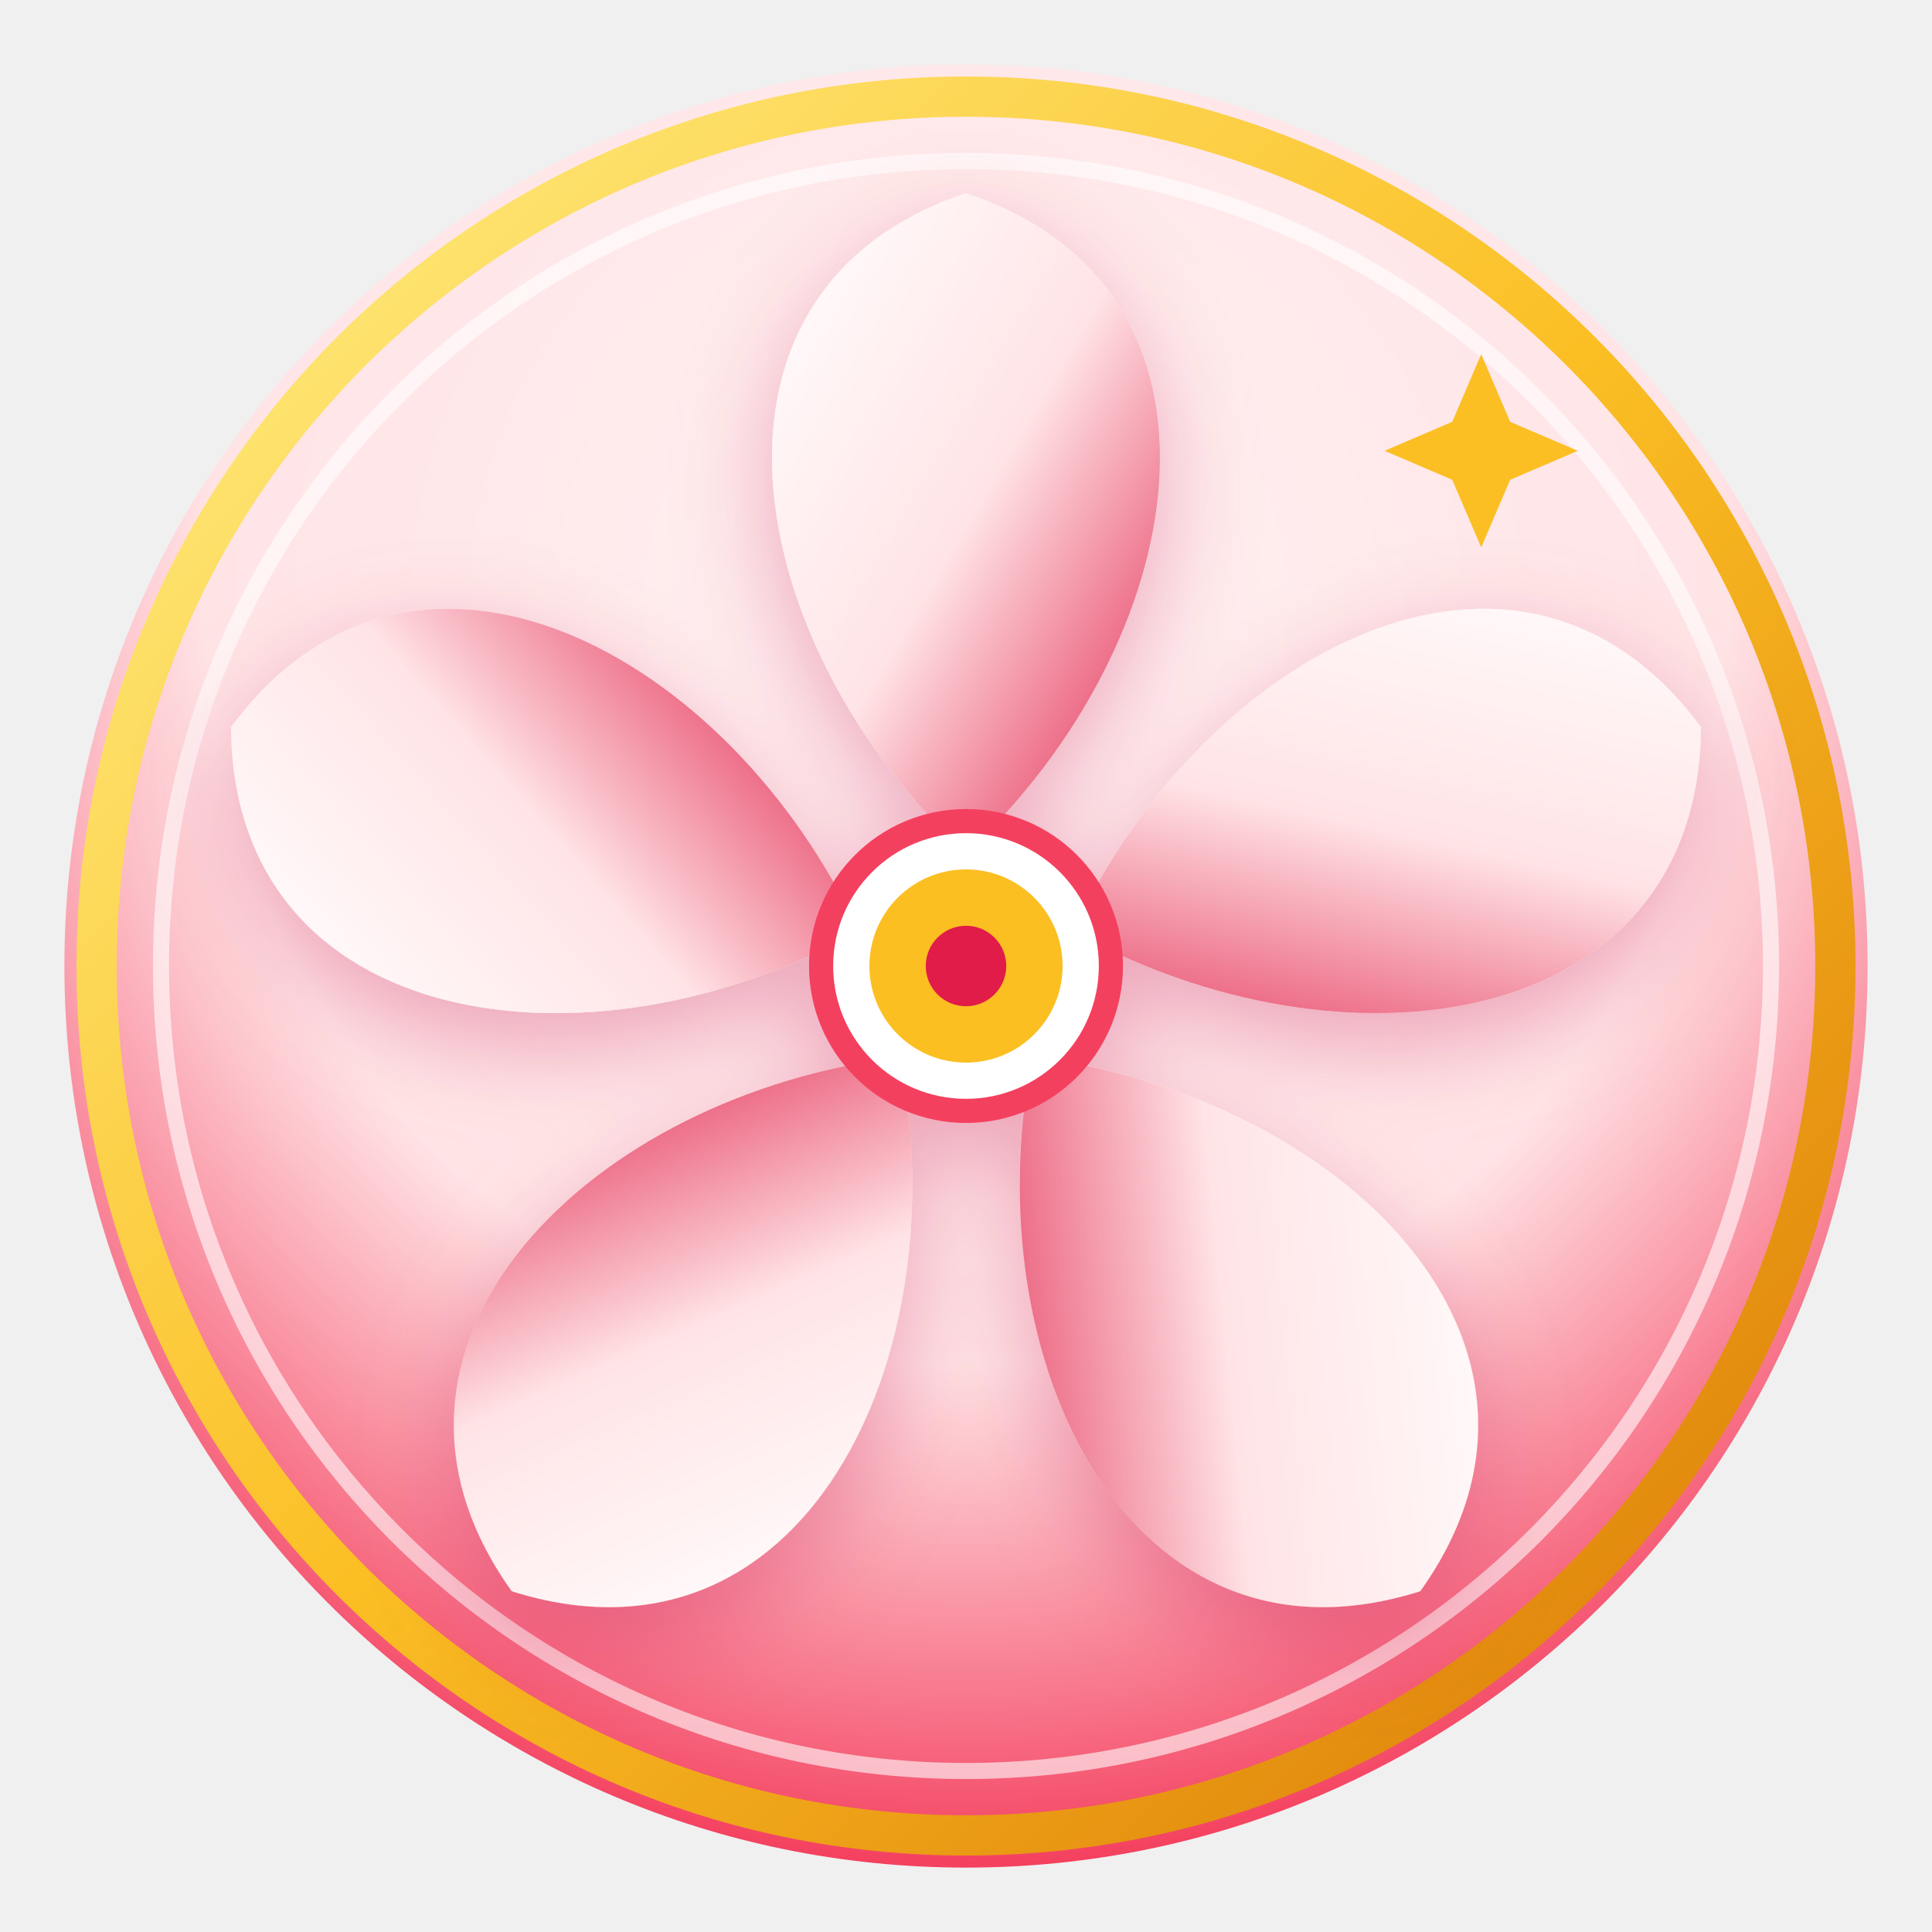
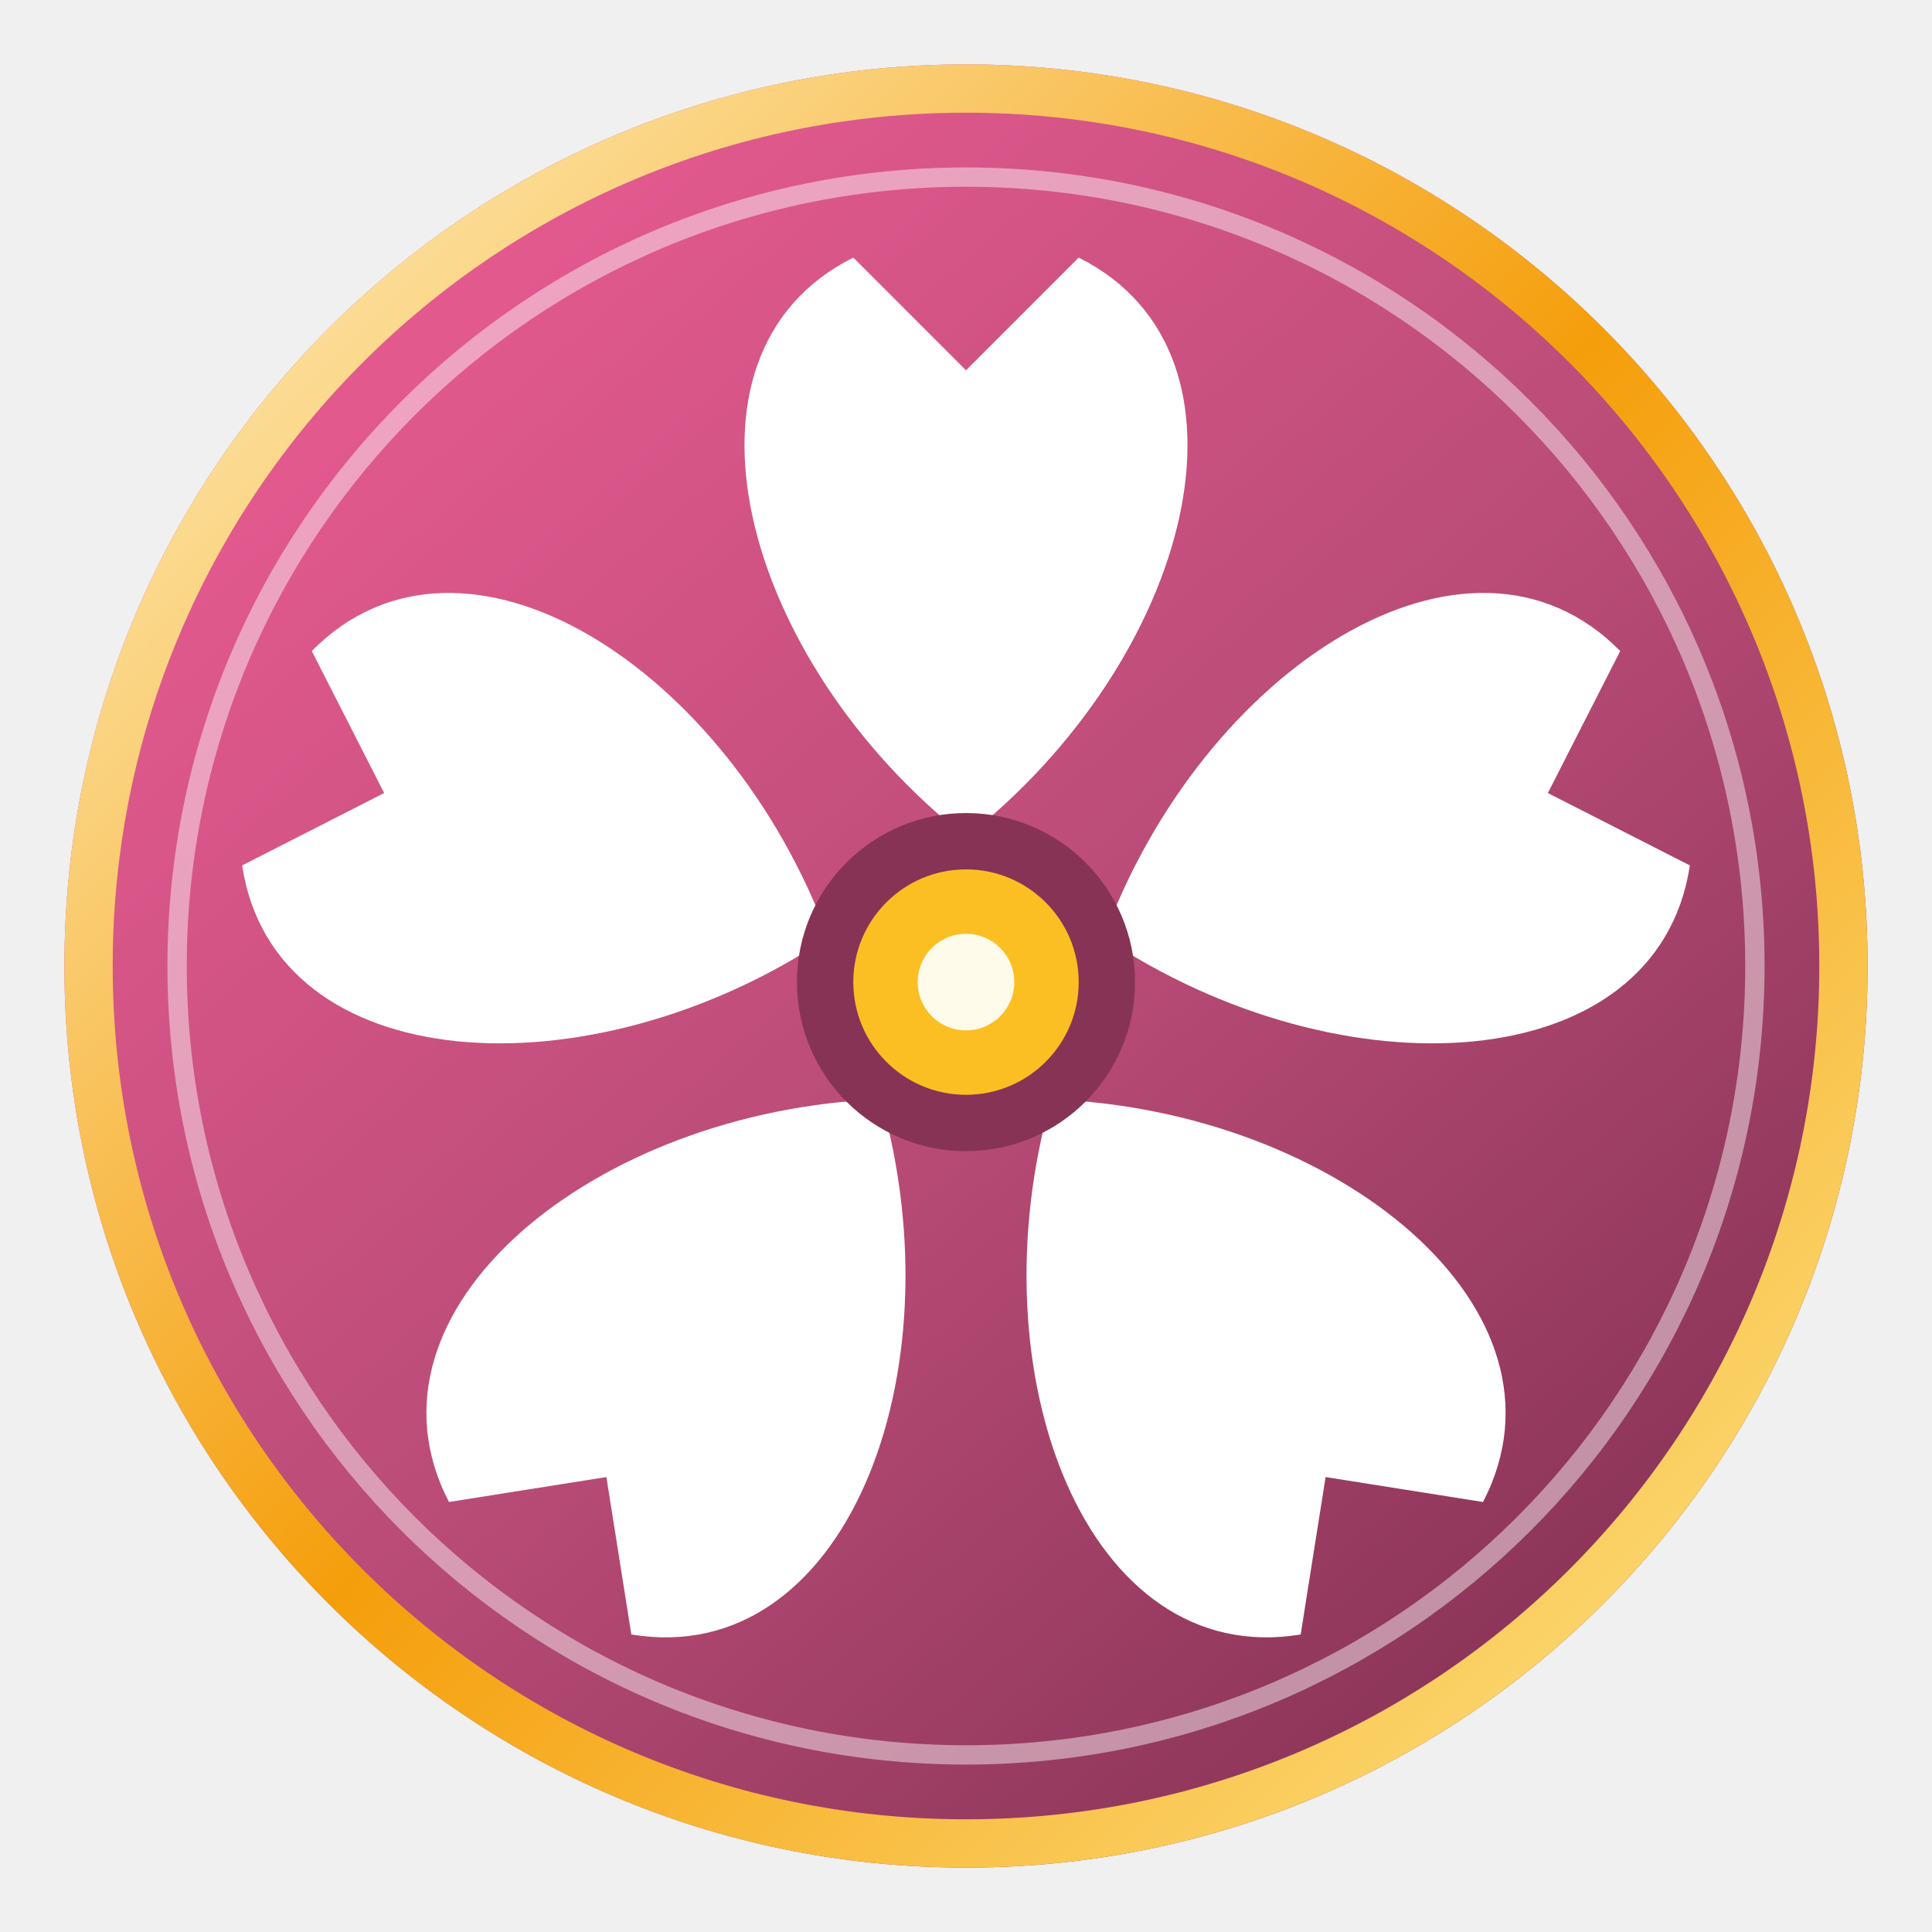
<svg xmlns="http://www.w3.org/2000/svg" viewBox="0 0 120 120" width="120" height="120">
  <defs>
-     <radialGradient id="bgGrad" cx="50%" cy="30%" r="70%">
-       <stop offset="0%" stop-color="#fff1f2" />
-       <stop offset="60%" stop-color="#ffe4e6" />
-       <stop offset="100%" stop-color="#f43f5e" />
-     </radialGradient>
-     <linearGradient id="petalGrad" x1="0%" y1="0%" x2="100%" y2="100%">
-       <stop offset="0%" stop-color="#ffffff" />
-       <stop offset="50%" stop-color="#ffe4e6" />
-       <stop offset="100%" stop-color="#e11d48" />
+     <linearGradient id="bgGrad" x1="15%" y1="10%" x2="85%" y2="90%">
+       <stop offset="0%" stop-color="#E85B91" />
+       <stop offset="55%" stop-color="#B84B76" />
+       <stop offset="100%" stop-color="#873355" />
    </linearGradient>
    <linearGradient id="goldRim" x1="0%" y1="0%" x2="100%" y2="100%">
-       <stop offset="0%" stop-color="#fef08a" />
-       <stop offset="50%" stop-color="#fbbf24" />
-       <stop offset="100%" stop-color="#d97706" />
+       <stop offset="0%" stop-color="#FEF3C7" />
+       <stop offset="50%" stop-color="#F59E0B" />
+       <stop offset="100%" stop-color="#FDE68A" />
    </linearGradient>
-     <filter id="softGlow" x="-20%" y="-20%" width="140%" height="140%">
-       <feDropShadow dx="0" dy="2" stdDeviation="3" flood-color="#be123c" flood-opacity="0.3" />
-     </filter>
  </defs>
  <circle cx="60" cy="60" r="56" fill="url(#bgGrad)" />
-   <circle cx="60" cy="60" r="54" fill="none" stroke="url(#goldRim)" stroke-width="2.5" />
-   <circle cx="60" cy="60" r="50" fill="none" stroke="#ffffff" stroke-width="1" stroke-opacity="0.6" />
-   <g transform="translate(60, 60)" filter="url(#softGlow)">
-     <path d="M 0 -7 C -14 -20, -18 -42, 0 -48 C 18 -42, 14 -20, 0 -7 Z" fill="url(#petalGrad)" />
+   <circle cx="60" cy="60" r="54.5" fill="none" stroke="url(#goldRim)" stroke-width="3" />
+   <circle cx="60" cy="60" r="49" fill="none" stroke="#FFFFFF" stroke-width="1.2" stroke-opacity="0.45" />
+   <g transform="translate(60, 61)">
+     <path d="M 0 -9 C -14 -20, -19 -39, -7 -45 L 0 -38 L 7 -45 C 19 -39, 14 -20, 0 -9 Z" fill="#FFFFFF" />
    <g transform="rotate(72)">
-       <path d="M 0 -7 C -14 -20, -18 -42, 0 -48 C 18 -42, 14 -20, 0 -7 Z" fill="url(#petalGrad)" />
+       <path d="M 0 -9 C -14 -20, -19 -39, -7 -45 L 0 -38 L 7 -45 C 19 -39, 14 -20, 0 -9 Z" fill="#FFFFFF" />
    </g>
    <g transform="rotate(144)">
-       <path d="M 0 -7 C -14 -20, -18 -42, 0 -48 C 18 -42, 14 -20, 0 -7 Z" fill="url(#petalGrad)" />
+       <path d="M 0 -9 C -14 -20, -19 -39, -7 -45 L 0 -38 L 7 -45 C 19 -39, 14 -20, 0 -9 Z" fill="#FFFFFF" />
    </g>
    <g transform="rotate(216)">
-       <path d="M 0 -7 C -14 -20, -18 -42, 0 -48 C 18 -42, 14 -20, 0 -7 Z" fill="url(#petalGrad)" />
+       <path d="M 0 -9 C -14 -20, -19 -39, -7 -45 L 0 -38 L 7 -45 C 19 -39, 14 -20, 0 -9 Z" fill="#FFFFFF" />
    </g>
    <g transform="rotate(288)">
-       <path d="M 0 -7 C -14 -20, -18 -42, 0 -48 C 18 -42, 14 -20, 0 -7 Z" fill="url(#petalGrad)" />
+       <path d="M 0 -9 C -14 -20, -19 -39, -7 -45 L 0 -38 L 7 -45 C 19 -39, 14 -20, 0 -9 Z" fill="#FFFFFF" />
    </g>
-     <circle cx="0" cy="0" r="9" fill="#ffffff" stroke="#f43f5e" stroke-width="1.5" />
-     <circle cx="0" cy="0" r="6" fill="#fbbf24" />
-     <circle cx="0" cy="0" r="2.5" fill="#e11d48" />
-   </g>
-   <g transform="translate(92, 28)">
-     <path d="M 0 -6 L 1.8 -1.8 L 6 0 L 1.8 1.8 L 0 6 L -1.8 1.8 L -6 0 L -1.8 -1.8 Z" fill="#fbbf24" />
+     <circle cx="0" cy="0" r="10.5" fill="#873355" />
+     <circle cx="0" cy="0" r="7" fill="#FBBF24" />
+     <circle cx="0" cy="0" r="3" fill="#FFFBEB" />
  </g>
</svg>
